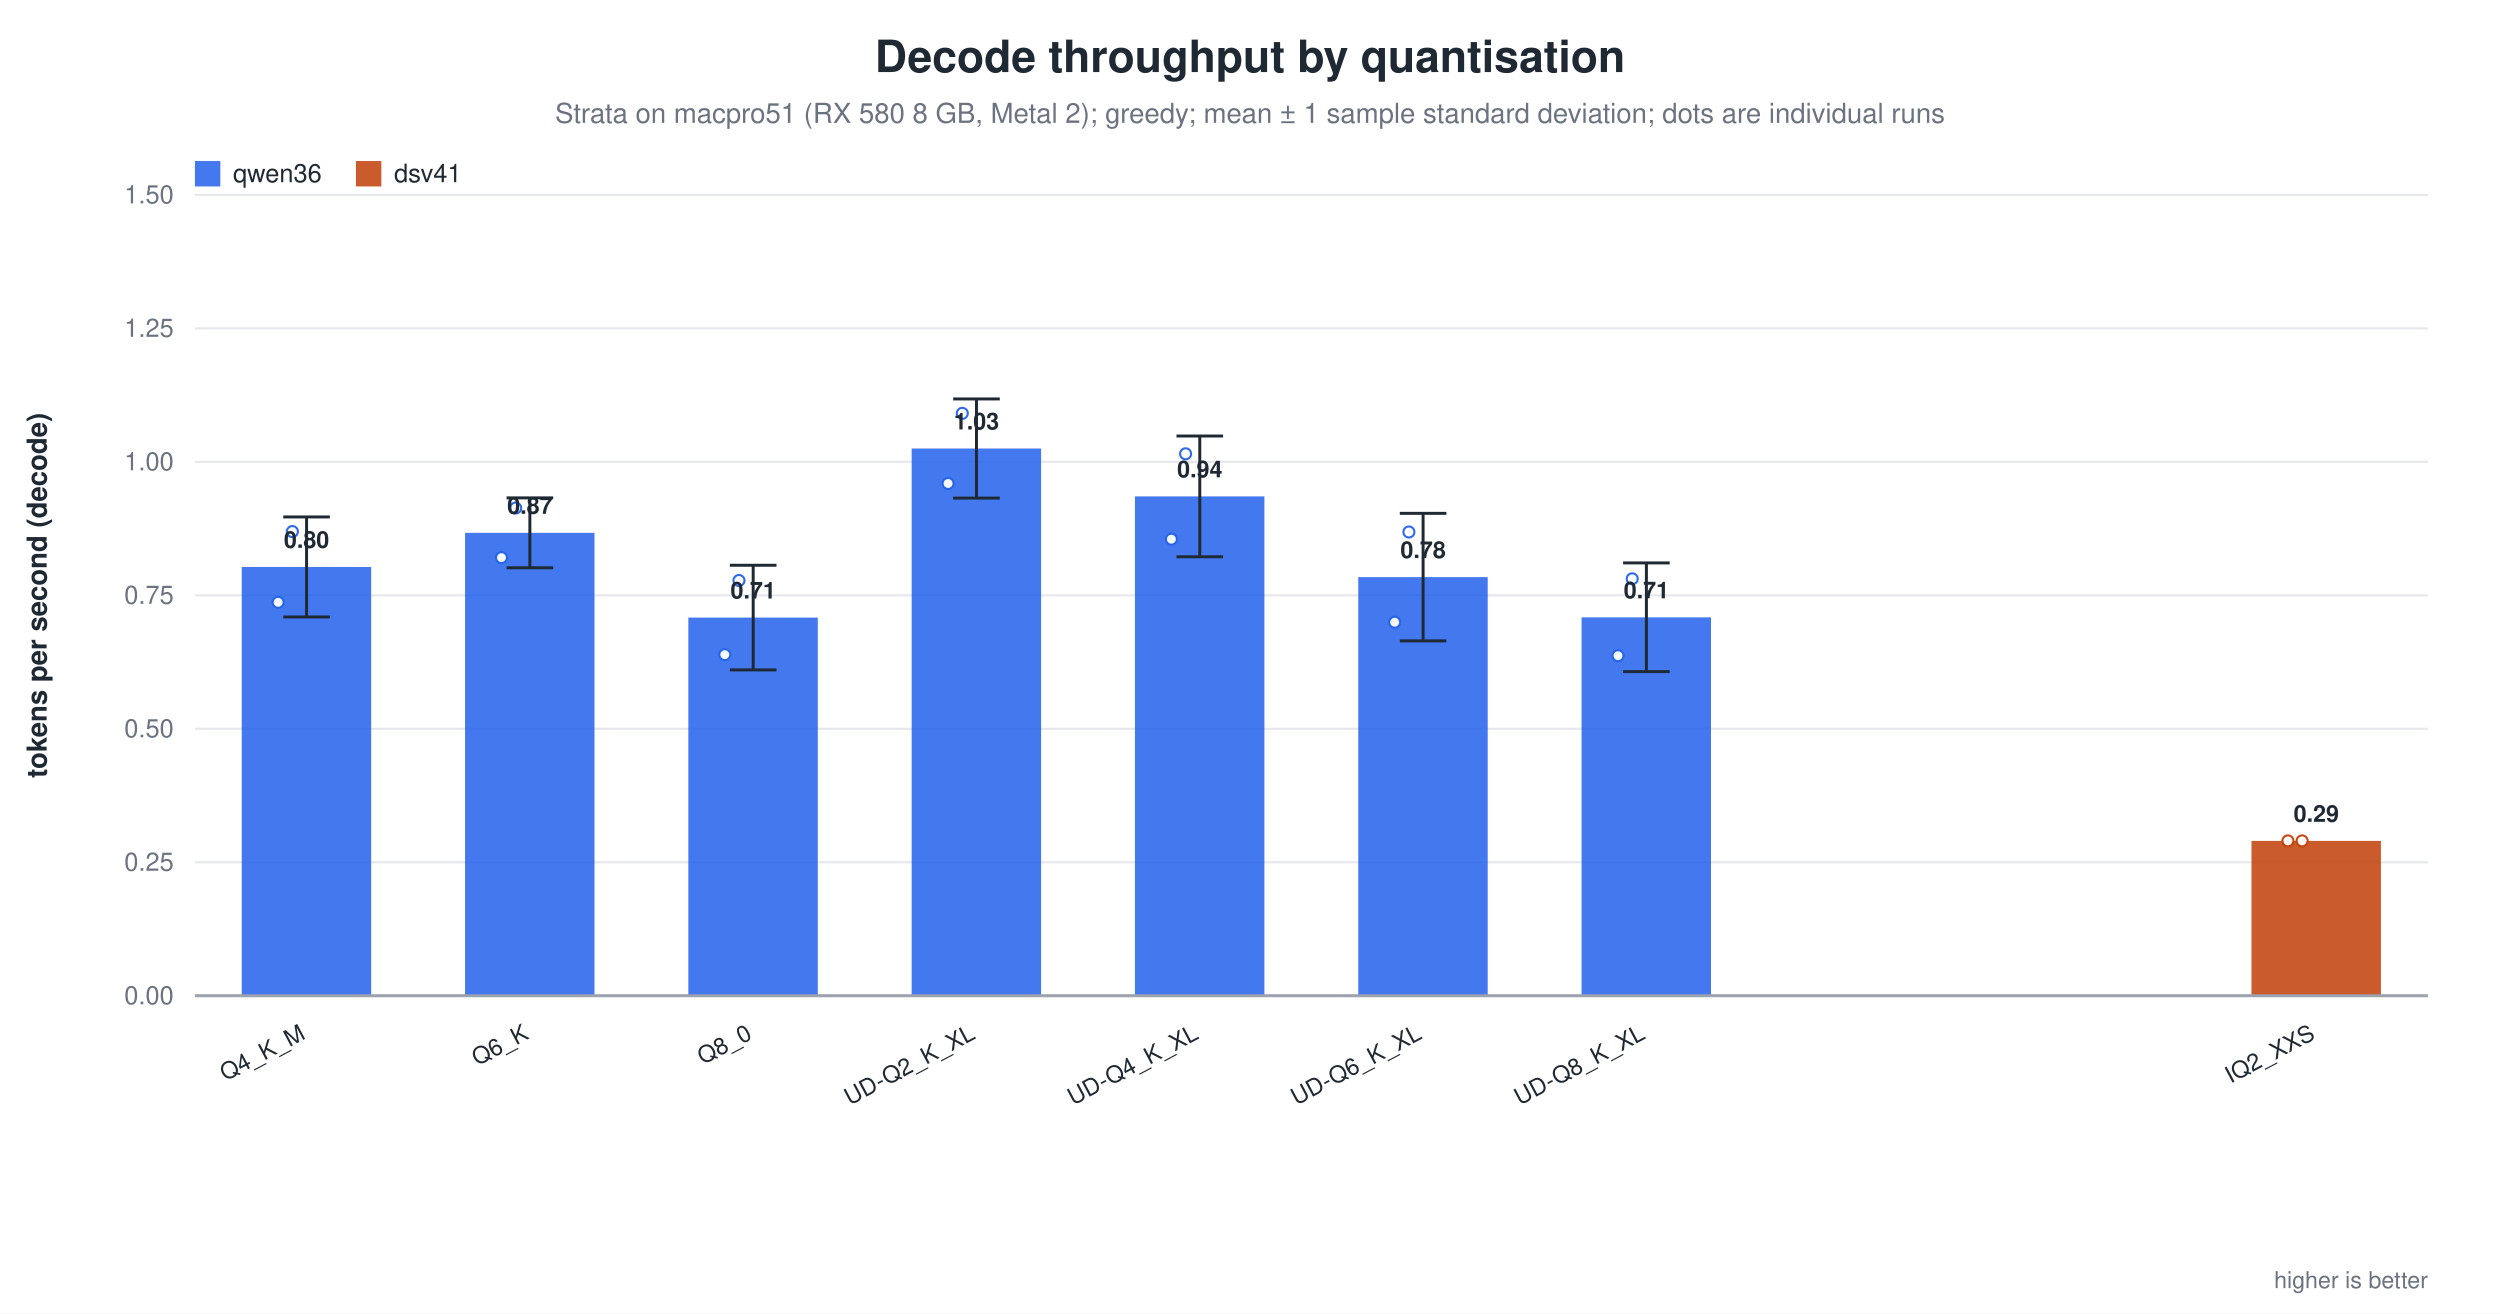
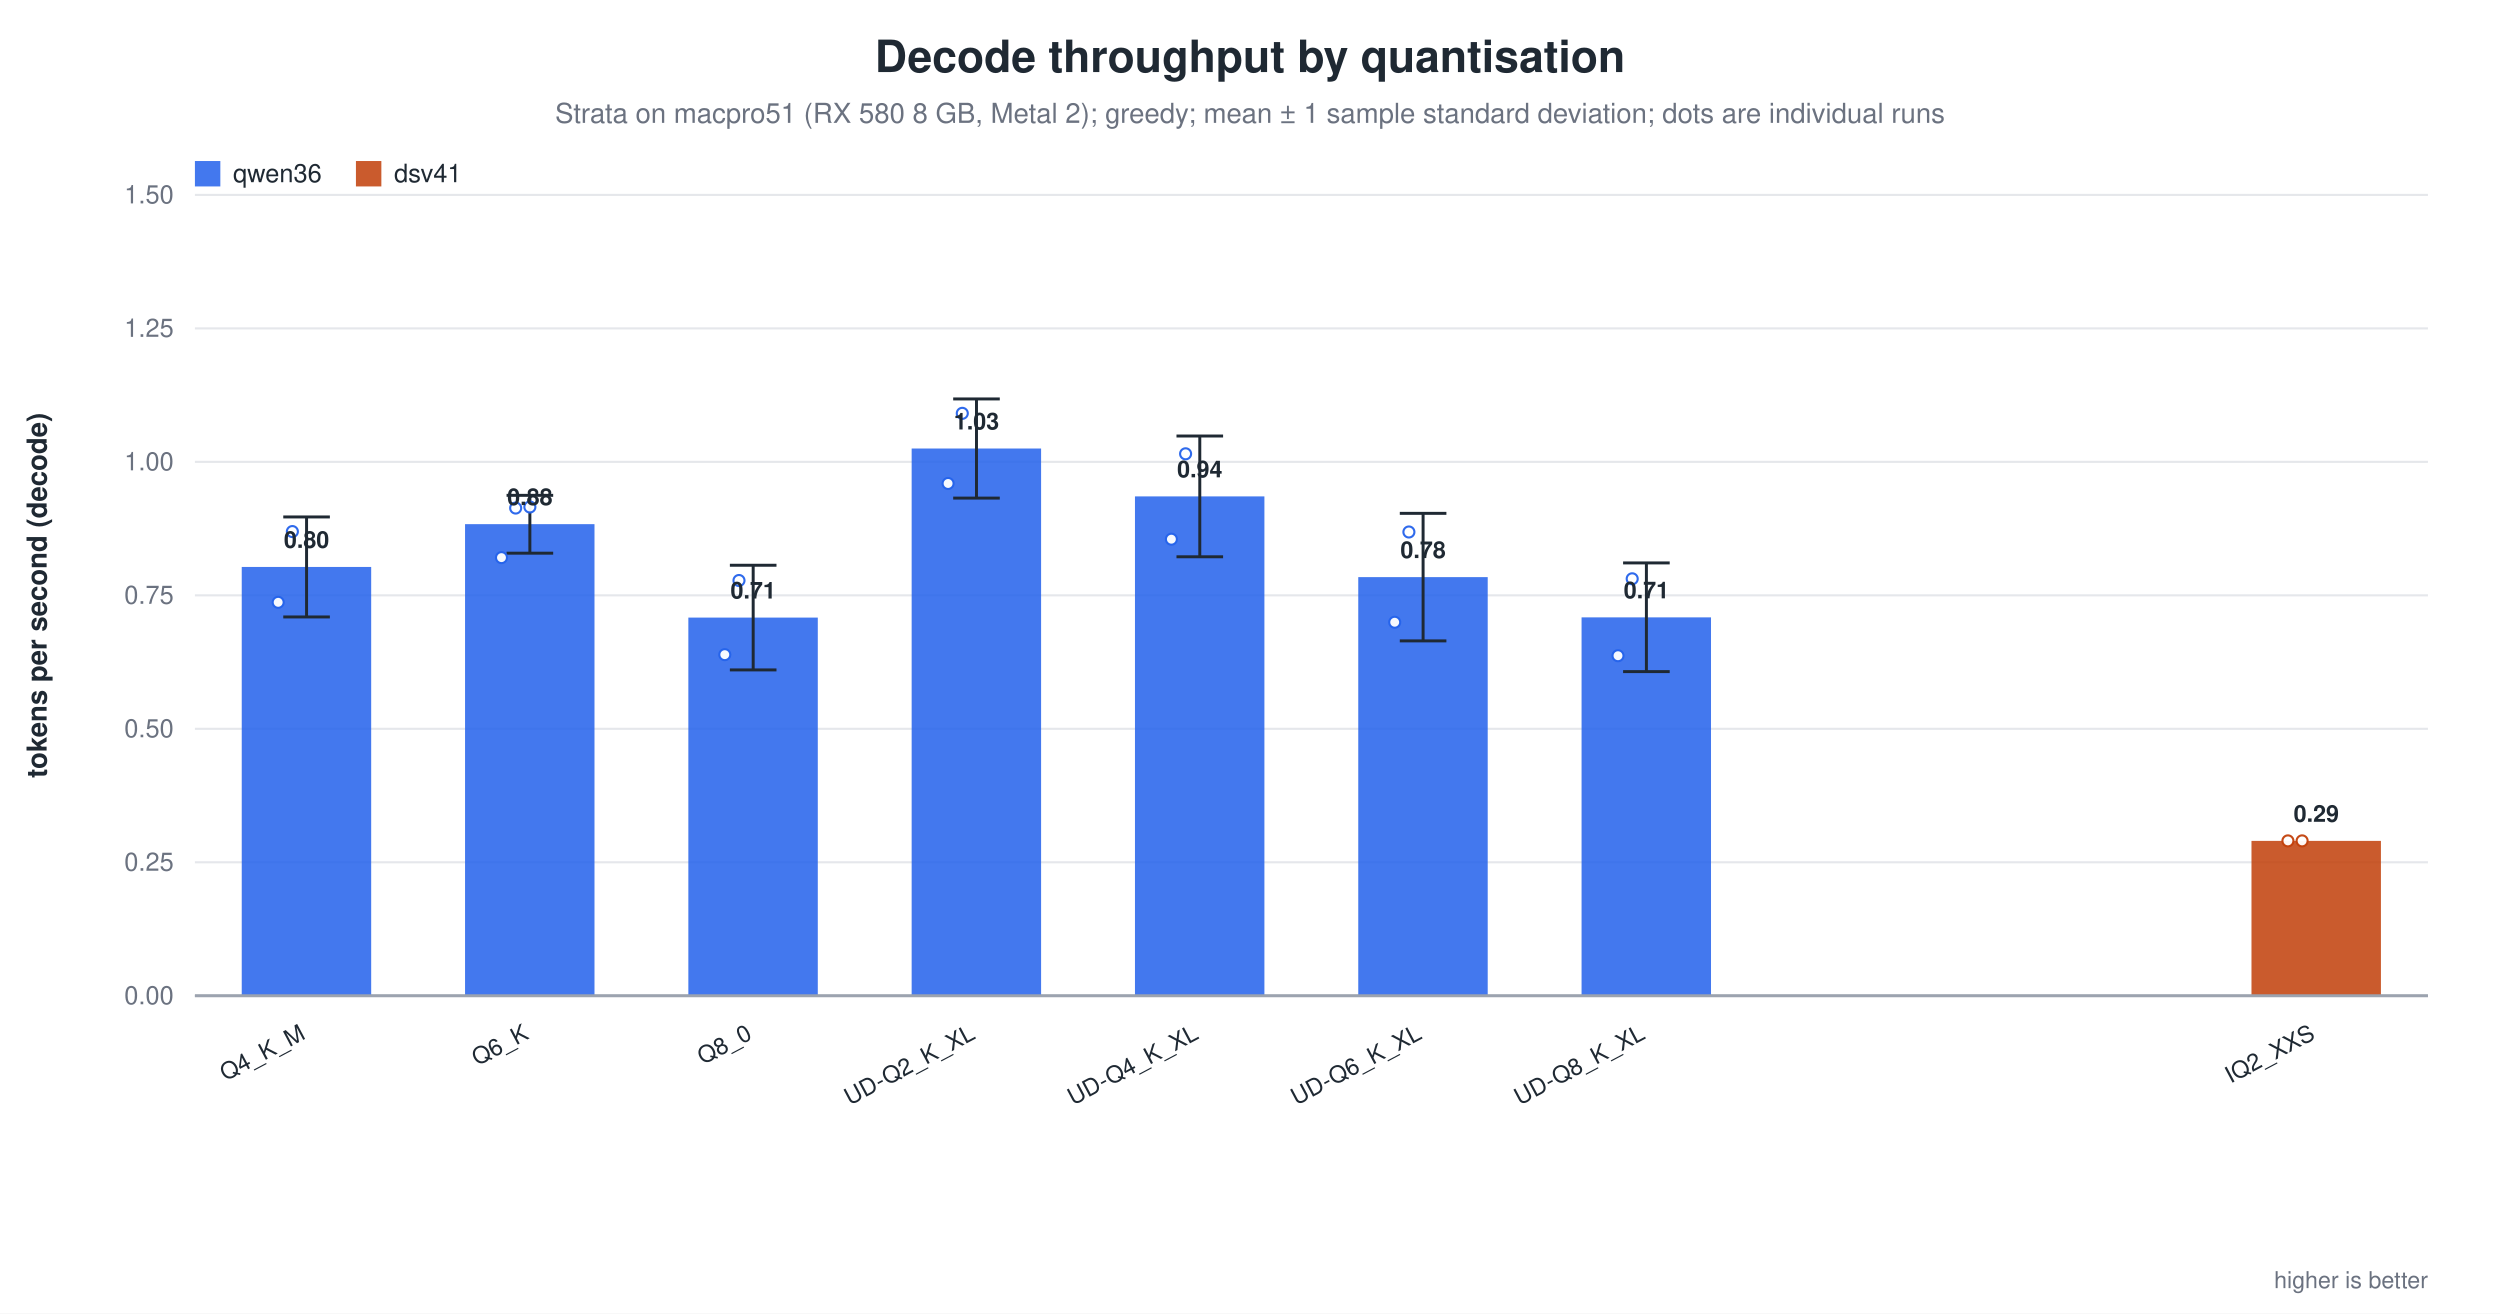
<svg xmlns="http://www.w3.org/2000/svg" width="1180" height="620" viewBox="0 0 1180 620" role="img" aria-label="Decode throughput by quantisation">
  <rect width="1180" height="620" fill="white" />
  <text x="590.0" y="34" text-anchor="middle" font-family="Helvetica, Arial, sans-serif" font-size="21" font-weight="600" fill="#1f2933">Decode throughput by quantisation</text>
  <text x="590.0" y="58" text-anchor="middle" font-family="Helvetica, Arial, sans-serif" font-size="13" fill="#6b7280">Strata on macpro51 (RX 580 8 GB, Metal 2); greedy; mean ± 1 sample standard deviation; dots are individual runs</text>
  <line x1="92.0" y1="470.0" x2="1146.0" y2="470.0" stroke="#9ca3af" stroke-width="1.0" />
  <text x="82.0" y="474.0" text-anchor="end" font-family="Helvetica, Arial, sans-serif" font-size="12" fill="#6b7280" font-weight="400">0.00</text>
  <line x1="92.0" y1="407.0" x2="1146.0" y2="407.0" stroke="#e5e7eb" stroke-width="1.0" />
  <text x="82.0" y="411.0" text-anchor="end" font-family="Helvetica, Arial, sans-serif" font-size="12" fill="#6b7280" font-weight="400">0.25</text>
  <line x1="92.0" y1="344.0" x2="1146.0" y2="344.0" stroke="#e5e7eb" stroke-width="1.0" />
  <text x="82.0" y="348.0" text-anchor="end" font-family="Helvetica, Arial, sans-serif" font-size="12" fill="#6b7280" font-weight="400">0.50</text>
  <line x1="92.0" y1="281.0" x2="1146.0" y2="281.0" stroke="#e5e7eb" stroke-width="1.0" />
  <text x="82.0" y="285.0" text-anchor="end" font-family="Helvetica, Arial, sans-serif" font-size="12" fill="#6b7280" font-weight="400">0.75</text>
  <line x1="92.0" y1="218.0" x2="1146.0" y2="218.0" stroke="#e5e7eb" stroke-width="1.0" />
  <text x="82.0" y="222.0" text-anchor="end" font-family="Helvetica, Arial, sans-serif" font-size="12" fill="#6b7280" font-weight="400">1.00</text>
  <line x1="92.0" y1="155.0" x2="1146.0" y2="155.0" stroke="#e5e7eb" stroke-width="1.0" />
  <text x="82.0" y="159.0" text-anchor="end" font-family="Helvetica, Arial, sans-serif" font-size="12" fill="#6b7280" font-weight="400">1.25</text>
  <line x1="92.0" y1="92.0" x2="1146.0" y2="92.0" stroke="#e5e7eb" stroke-width="1.0" />
  <text x="82.0" y="96.0" text-anchor="end" font-family="Helvetica, Arial, sans-serif" font-size="12" fill="#6b7280" font-weight="400">1.50</text>
  <text x="22.0" y="281.0" text-anchor="middle" font-family="Helvetica, Arial, sans-serif" font-size="13" fill="#1f2933" font-weight="600" transform="rotate(-90.0 22.0 281.0)">tokens per second (decode)</text>
  <rect x="114.1" y="267.6" width="61.1" height="202.4" fill="#2563eb" opacity="0.86" />
  <line x1="144.7" y1="244.0" x2="144.7" y2="291.2" stroke="#1f2933" stroke-width="1.4" />
  <line x1="133.7" y1="244.0" x2="155.7" y2="244.0" stroke="#1f2933" stroke-width="1.4" />
  <line x1="133.7" y1="291.2" x2="155.7" y2="291.2" stroke="#1f2933" stroke-width="1.4" />
  <circle cx="131.3" cy="284.3" r="2.6" fill="white" stroke="#2563eb" stroke-width="1.0" opacity="0.95" />
  <circle cx="138.0" cy="250.9" r="2.6" fill="white" stroke="#2563eb" stroke-width="1.0" opacity="0.95" />
  <text x="144.7" y="258.6" text-anchor="middle" font-family="Helvetica, Arial, sans-serif" font-size="11" fill="#1f2933" font-weight="600">0.80</text>
  <text x="144.7" y="490.0" text-anchor="end" font-family="Helvetica, Arial, sans-serif" font-size="11" fill="#1f2933" font-weight="500" transform="rotate(-28.0 144.7 490.0)">Q4_K_M</text>
-   <rect x="219.5" y="251.5" width="61.1" height="218.5" fill="#2563eb" opacity="0.86" />
-   <line x1="250.1" y1="235.0" x2="250.1" y2="268.0" stroke="#1f2933" stroke-width="1.4" />
-   <line x1="239.1" y1="235.0" x2="261.1" y2="235.0" stroke="#1f2933" stroke-width="1.4" />
-   <line x1="239.1" y1="268.0" x2="261.1" y2="268.0" stroke="#1f2933" stroke-width="1.4" />
+   <rect x="219.5" y="247.4" width="61.1" height="222.6" fill="#2563eb" opacity="0.86" />
+   <line x1="250.1" y1="233.8" x2="250.1" y2="261.1" stroke="#1f2933" stroke-width="1.4" />
+   <line x1="239.1" y1="233.8" x2="261.1" y2="233.8" stroke="#1f2933" stroke-width="1.4" />
+   <line x1="239.1" y1="261.1" x2="261.1" y2="261.1" stroke="#1f2933" stroke-width="1.4" />
  <circle cx="236.7" cy="263.2" r="2.6" fill="white" stroke="#2563eb" stroke-width="1.0" opacity="0.95" />
  <circle cx="243.4" cy="239.8" r="2.6" fill="white" stroke="#2563eb" stroke-width="1.0" opacity="0.95" />
-   <text x="250.1" y="242.5" text-anchor="middle" font-family="Helvetica, Arial, sans-serif" font-size="11" fill="#1f2933" font-weight="600">0.87</text>
+   <circle cx="250.1" cy="239.3" r="2.6" fill="white" stroke="#2563eb" stroke-width="1.0" opacity="0.95" />
+   <text x="250.1" y="238.4" text-anchor="middle" font-family="Helvetica, Arial, sans-serif" font-size="11" fill="#1f2933" font-weight="600">0.88</text>
  <text x="250.1" y="490.0" text-anchor="end" font-family="Helvetica, Arial, sans-serif" font-size="11" fill="#1f2933" font-weight="500" transform="rotate(-28.0 250.1 490.0)">Q6_K</text>
  <rect x="324.9" y="291.5" width="61.1" height="178.5" fill="#2563eb" opacity="0.86" />
  <line x1="355.5" y1="266.8" x2="355.5" y2="316.2" stroke="#1f2933" stroke-width="1.4" />
  <line x1="344.5" y1="266.8" x2="366.5" y2="266.8" stroke="#1f2933" stroke-width="1.4" />
  <line x1="344.5" y1="316.2" x2="366.5" y2="316.2" stroke="#1f2933" stroke-width="1.4" />
  <circle cx="342.1" cy="309.0" r="2.6" fill="white" stroke="#2563eb" stroke-width="1.0" opacity="0.95" />
  <circle cx="348.8" cy="274.0" r="2.6" fill="white" stroke="#2563eb" stroke-width="1.0" opacity="0.95" />
  <text x="355.5" y="282.5" text-anchor="middle" font-family="Helvetica, Arial, sans-serif" font-size="11" fill="#1f2933" font-weight="600">0.71</text>
  <text x="355.5" y="490.0" text-anchor="end" font-family="Helvetica, Arial, sans-serif" font-size="11" fill="#1f2933" font-weight="500" transform="rotate(-28.0 355.5 490.0)">Q8_0</text>
  <rect x="430.3" y="211.7" width="61.1" height="258.3" fill="#2563eb" opacity="0.86" />
  <line x1="460.9" y1="188.3" x2="460.9" y2="235.1" stroke="#1f2933" stroke-width="1.4" />
  <line x1="449.9" y1="188.3" x2="471.9" y2="188.3" stroke="#1f2933" stroke-width="1.4" />
  <line x1="449.9" y1="235.1" x2="471.9" y2="235.1" stroke="#1f2933" stroke-width="1.4" />
  <circle cx="447.5" cy="228.2" r="2.6" fill="white" stroke="#2563eb" stroke-width="1.0" opacity="0.95" />
  <circle cx="454.2" cy="195.1" r="2.6" fill="white" stroke="#2563eb" stroke-width="1.0" opacity="0.95" />
  <text x="460.9" y="202.7" text-anchor="middle" font-family="Helvetica, Arial, sans-serif" font-size="11" fill="#1f2933" font-weight="600">1.03</text>
  <text x="460.9" y="490.0" text-anchor="end" font-family="Helvetica, Arial, sans-serif" font-size="11" fill="#1f2933" font-weight="500" transform="rotate(-28.0 460.9 490.0)">UD-Q2_K_XL</text>
  <rect x="535.7" y="234.3" width="61.1" height="235.7" fill="#2563eb" opacity="0.86" />
  <line x1="566.3" y1="205.8" x2="566.3" y2="262.8" stroke="#1f2933" stroke-width="1.4" />
  <line x1="555.3" y1="205.8" x2="577.3" y2="205.8" stroke="#1f2933" stroke-width="1.4" />
  <line x1="555.3" y1="262.8" x2="577.3" y2="262.8" stroke="#1f2933" stroke-width="1.4" />
  <circle cx="552.9" cy="254.5" r="2.6" fill="white" stroke="#2563eb" stroke-width="1.0" opacity="0.95" />
  <circle cx="559.6" cy="214.2" r="2.6" fill="white" stroke="#2563eb" stroke-width="1.0" opacity="0.95" />
  <text x="566.3" y="225.3" text-anchor="middle" font-family="Helvetica, Arial, sans-serif" font-size="11" fill="#1f2933" font-weight="600">0.94</text>
  <text x="566.3" y="490.0" text-anchor="end" font-family="Helvetica, Arial, sans-serif" font-size="11" fill="#1f2933" font-weight="500" transform="rotate(-28.0 566.3 490.0)">UD-Q4_K_XL</text>
  <rect x="641.1" y="272.4" width="61.1" height="197.6" fill="#2563eb" opacity="0.86" />
  <line x1="671.7" y1="242.3" x2="671.7" y2="302.5" stroke="#1f2933" stroke-width="1.4" />
  <line x1="660.7" y1="242.3" x2="682.7" y2="242.3" stroke="#1f2933" stroke-width="1.4" />
  <line x1="660.7" y1="302.5" x2="682.7" y2="302.5" stroke="#1f2933" stroke-width="1.4" />
  <circle cx="658.3" cy="293.7" r="2.6" fill="white" stroke="#2563eb" stroke-width="1.0" opacity="0.95" />
  <circle cx="665.0" cy="251.1" r="2.6" fill="white" stroke="#2563eb" stroke-width="1.0" opacity="0.95" />
  <text x="671.7" y="263.4" text-anchor="middle" font-family="Helvetica, Arial, sans-serif" font-size="11" fill="#1f2933" font-weight="600">0.78</text>
  <text x="671.7" y="490.0" text-anchor="end" font-family="Helvetica, Arial, sans-serif" font-size="11" fill="#1f2933" font-weight="500" transform="rotate(-28.0 671.7 490.0)">UD-Q6_K_XL</text>
  <rect x="746.5" y="291.4" width="61.1" height="178.6" fill="#2563eb" opacity="0.86" />
  <line x1="777.1" y1="265.7" x2="777.1" y2="317.0" stroke="#1f2933" stroke-width="1.4" />
  <line x1="766.1" y1="265.7" x2="788.1" y2="265.7" stroke="#1f2933" stroke-width="1.4" />
  <line x1="766.1" y1="317.0" x2="788.1" y2="317.0" stroke="#1f2933" stroke-width="1.4" />
  <circle cx="763.7" cy="309.5" r="2.6" fill="white" stroke="#2563eb" stroke-width="1.0" opacity="0.95" />
  <circle cx="770.4" cy="273.2" r="2.6" fill="white" stroke="#2563eb" stroke-width="1.0" opacity="0.95" />
  <text x="777.1" y="282.4" text-anchor="middle" font-family="Helvetica, Arial, sans-serif" font-size="11" fill="#1f2933" font-weight="600">0.71</text>
  <text x="777.1" y="490.0" text-anchor="end" font-family="Helvetica, Arial, sans-serif" font-size="11" fill="#1f2933" font-weight="500" transform="rotate(-28.0 777.1 490.0)">UD-Q8_K_XL</text>
  <rect x="1062.7" y="396.9" width="61.1" height="73.1" fill="#c2410c" opacity="0.86" />
  <circle cx="1079.9" cy="396.9" r="2.6" fill="white" stroke="#c2410c" stroke-width="1.0" opacity="0.95" />
  <circle cx="1086.6" cy="396.9" r="2.6" fill="white" stroke="#c2410c" stroke-width="1.0" opacity="0.95" />
  <text x="1093.3" y="387.9" text-anchor="middle" font-family="Helvetica, Arial, sans-serif" font-size="11" fill="#1f2933" font-weight="600">0.29</text>
  <text x="1093.3" y="490.0" text-anchor="end" font-family="Helvetica, Arial, sans-serif" font-size="11" fill="#1f2933" font-weight="500" transform="rotate(-28.0 1093.3 490.0)">IQ2_XXS</text>
  <line x1="92.0" y1="470.0" x2="1146.0" y2="470.0" stroke="#9ca3af" stroke-width="1.4" />
  <rect x="92.0" y="76.0" width="12.0" height="12.0" fill="#2563eb" opacity="0.86" />
  <text x="110.0" y="86.0" text-anchor="start" font-family="Helvetica, Arial, sans-serif" font-size="12" fill="#1f2933" font-weight="500">qwen36</text>
  <rect x="168.0" y="76.0" width="12.0" height="12.0" fill="#c2410c" opacity="0.86" />
  <text x="186.0" y="86.0" text-anchor="start" font-family="Helvetica, Arial, sans-serif" font-size="12" fill="#1f2933" font-weight="500">dsv41</text>
  <text x="1146.0" y="608.0" text-anchor="end" font-family="Helvetica, Arial, sans-serif" font-size="11" fill="#6b7280" font-weight="400">higher is better</text>
</svg>
